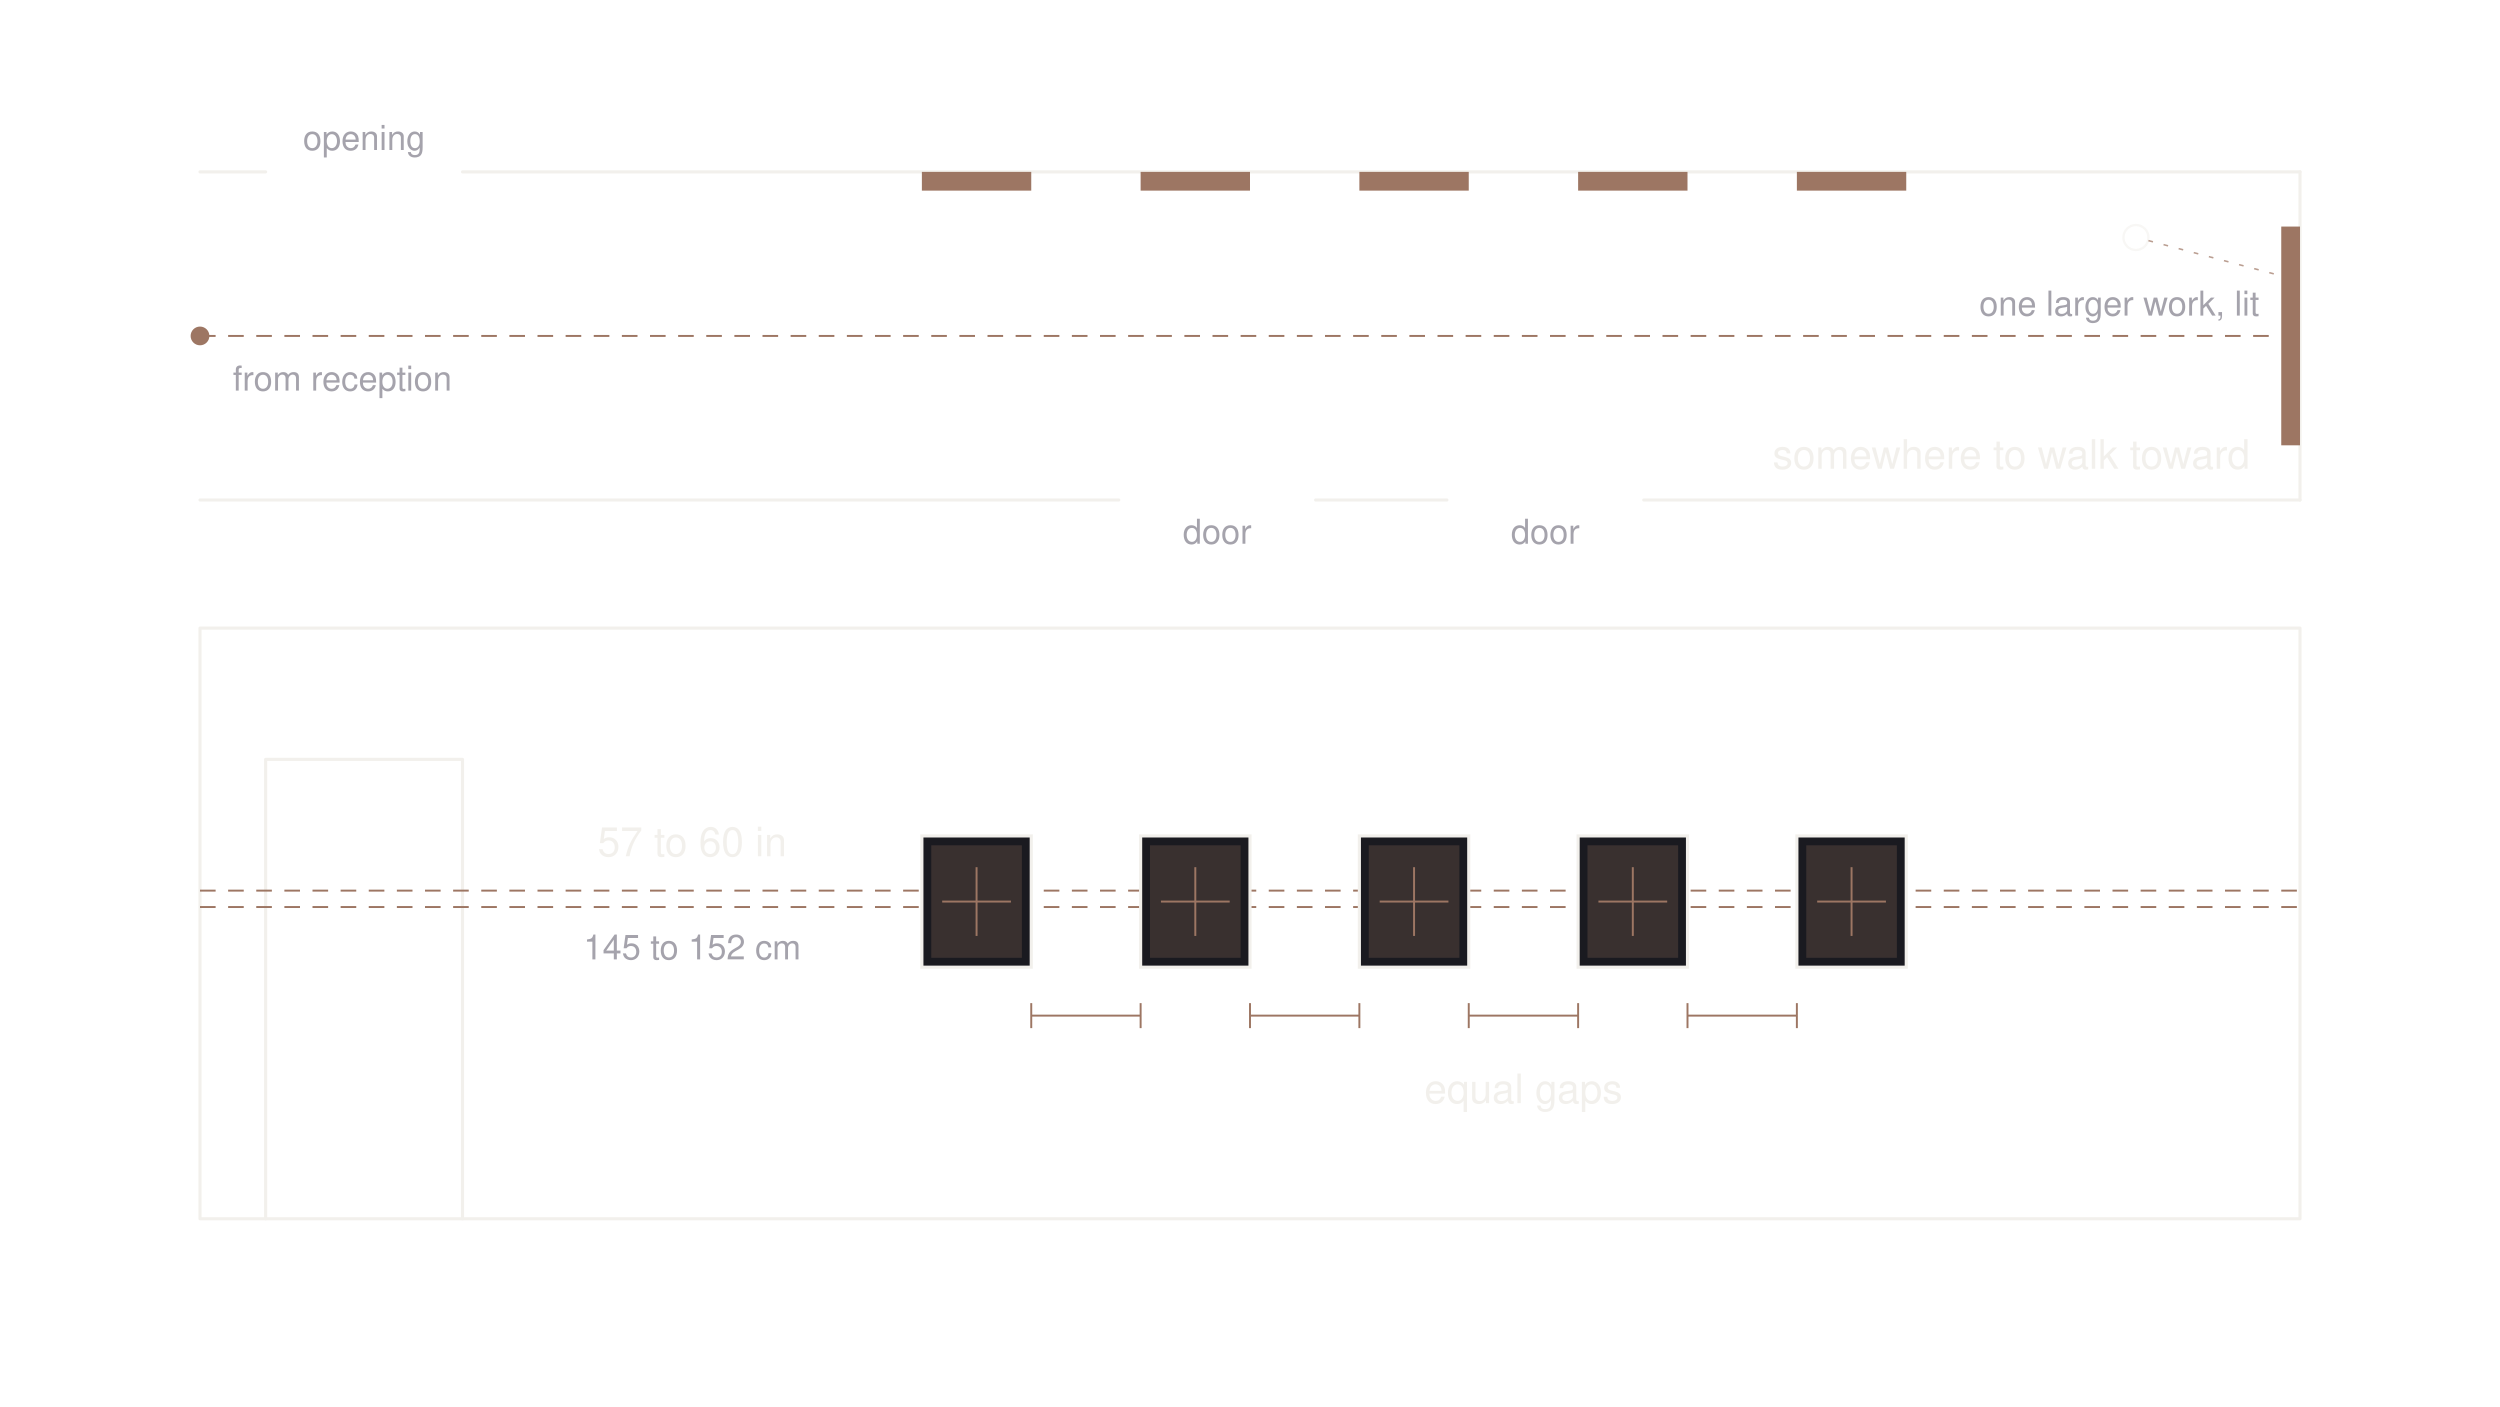
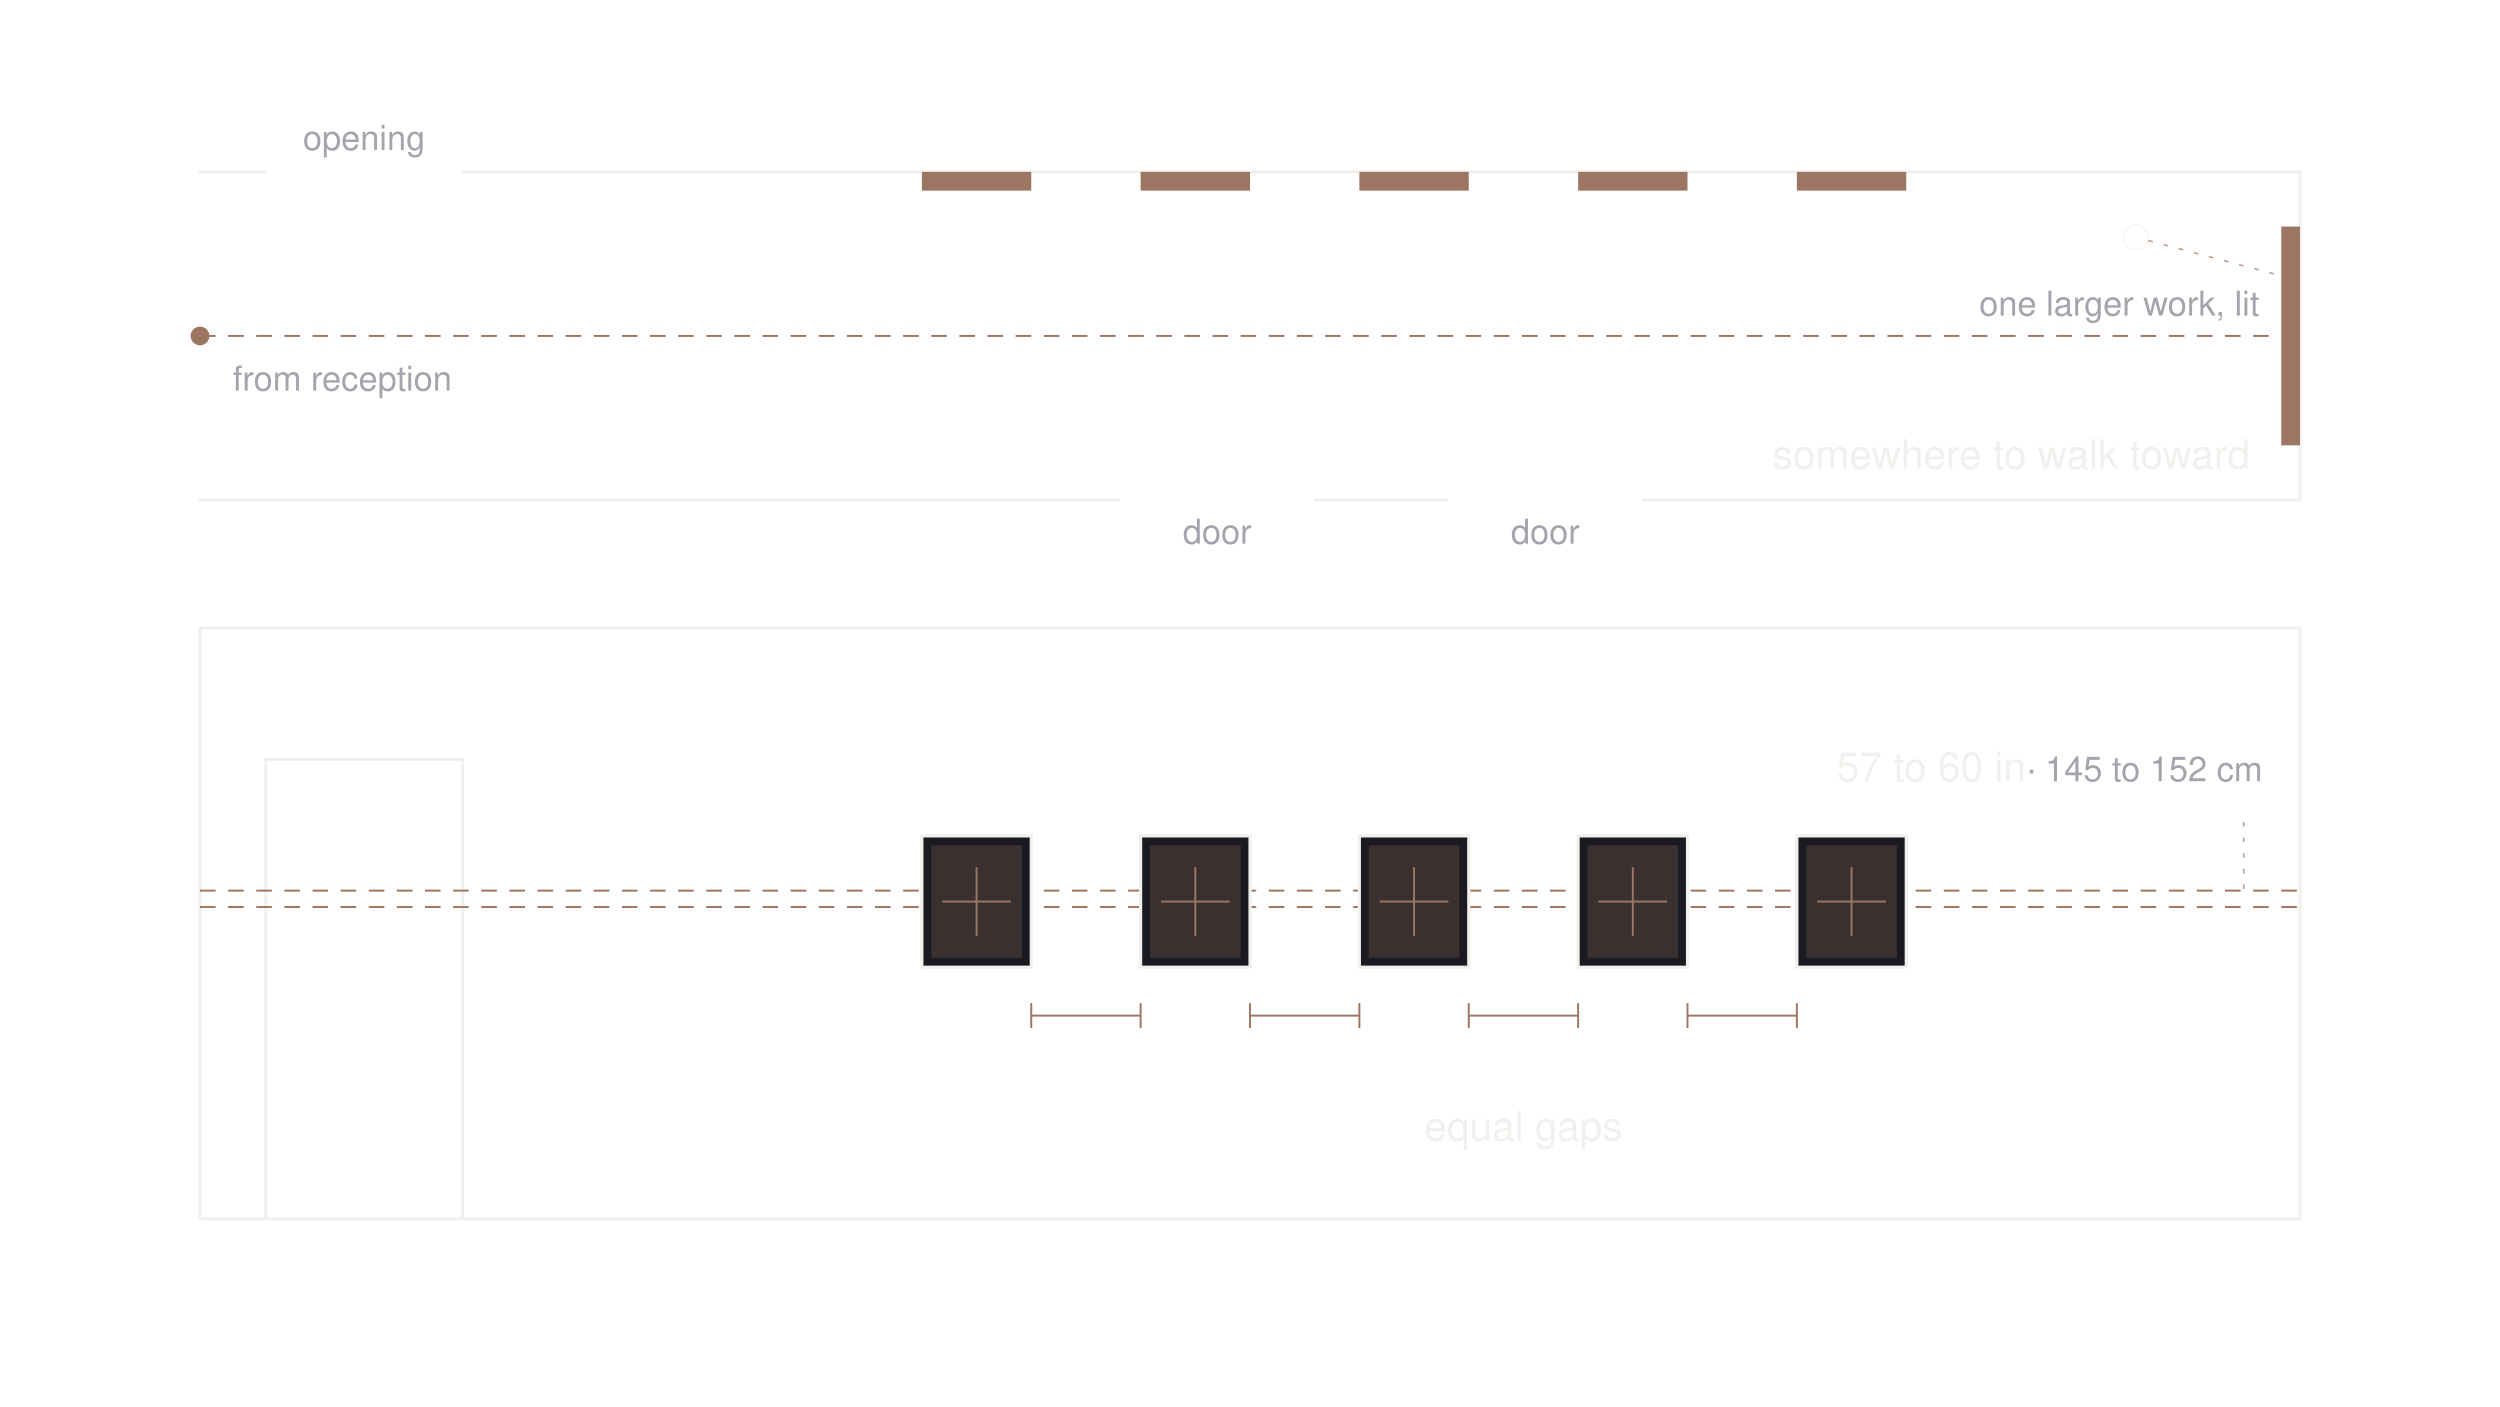
<svg xmlns="http://www.w3.org/2000/svg" viewBox="0 0 1600 900" width="1600" height="900" role="img" aria-labelledby="t d">
  <style>
  .ink{stroke:#F2F0EC;fill:none;stroke-width:2;stroke-linecap:round;stroke-linejoin:round}
  .soft{stroke:#F2F0EC;stroke-opacity:.55;fill:none;stroke-width:1.5;stroke-linejoin:round}
  .frame{fill:#1A1A20;stroke:#F2F0EC;stroke-width:2}
  .art{fill:#9D7663;fill-opacity:.24}
  .dim{stroke:#9D7663;fill:none;stroke-width:1.25}
  .eye{stroke:#9D7663;fill:none;stroke-width:1.25;stroke-dasharray:10 8}
  .lead{stroke:#9D7663;fill:none;stroke-width:1;stroke-dasharray:3 7;stroke-opacity:.7}
  .l1,.l2{font-family:'Plus Jakarta Sans',Helvetica,Arial,sans-serif;fill:#F2F0EC;font-size:26px;font-weight:500}
  .l2{fill:#A5A3AC;font-size:22px;font-weight:400}
  .tp{fill:#9D7663}
  @media (max-width:560px){
-     .l1{font-size:52px}
+     .l1{font-size:64px}
    .l2{display:none}
    .ink,.frame{stroke-width:3.5}
    .soft{stroke-width:3}
    .dim,.eye{stroke-width:2.75}
  }
  @media (max-width:220px){
    .l1{display:none}
  }
</style>
  <line class="ink" x1="128" y1="110" x2="170" y2="110" />
  <line class="ink" x1="296" y1="110" x2="1472" y2="110" />
  <line class="ink" x1="128" y1="320" x2="716" y2="320" />
  <line class="ink" x1="842" y1="320" x2="926" y2="320" />
  <line class="ink" x1="1052" y1="320" x2="1472" y2="320" />
  <line class="ink" x1="1472" y1="110" x2="1472" y2="320" />
  <rect class="tp" x="590" y="110" width="70" height="12" />
  <rect class="tp" x="730" y="110" width="70" height="12" />
  <rect class="tp" x="870" y="110" width="70" height="12" />
  <rect class="tp" x="1010" y="110" width="70" height="12" />
  <rect class="tp" x="1150" y="110" width="70" height="12" />
  <rect class="tp" x="1460" y="145" width="12" height="140" />
  <circle class="soft" cx="1367" cy="152" r="8" />
  <line class="lead" x1="1375" y1="154" x2="1458" y2="176" />
  <line class="eye" x1="128" y1="215" x2="1458" y2="215" />
  <circle class="tp" cx="128" cy="215" r="6" />
  <rect class="ink" x="128" y="402" width="1344" height="378" />
  <path class="ink" d="M170 780 L170 486 L296 486 L296 780" />
  <line class="eye" x1="128" y1="580.5" x2="1472" y2="580.5" />
  <line class="eye" x1="128" y1="570" x2="1472" y2="570" />
  <rect class="frame" x="590" y="535" width="70" height="84" />
  <rect class="art" x="596" y="541" width="58" height="72" />
  <line class="dim" x1="603" y1="577" x2="647" y2="577" stroke-width="2" />
  <line class="dim" x1="625" y1="555" x2="625" y2="599" stroke-width="2" />
  <rect class="frame" x="730" y="535" width="70" height="84" />
  <rect class="art" x="736" y="541" width="58" height="72" />
  <line class="dim" x1="743" y1="577" x2="787" y2="577" stroke-width="2" />
  <line class="dim" x1="765" y1="555" x2="765" y2="599" stroke-width="2" />
  <rect class="frame" x="870" y="535" width="70" height="84" />
  <rect class="art" x="876" y="541" width="58" height="72" />
  <line class="dim" x1="883" y1="577" x2="927" y2="577" stroke-width="2" />
  <line class="dim" x1="905" y1="555" x2="905" y2="599" stroke-width="2" />
  <rect class="frame" x="1010" y="535" width="70" height="84" />
  <rect class="art" x="1016" y="541" width="58" height="72" />
  <line class="dim" x1="1023" y1="577" x2="1067" y2="577" stroke-width="2" />
  <line class="dim" x1="1045" y1="555" x2="1045" y2="599" stroke-width="2" />
  <rect class="frame" x="1150" y="535" width="70" height="84" />
  <rect class="art" x="1156" y="541" width="58" height="72" />
  <line class="dim" x1="1163" y1="577" x2="1207" y2="577" stroke-width="2" />
  <line class="dim" x1="1185" y1="555" x2="1185" y2="599" stroke-width="2" />
  <line class="dim" x1="660" y1="650" x2="730" y2="650" />
  <line class="dim" x1="660" y1="642" x2="660" y2="658" />
  <line class="dim" x1="730" y1="642" x2="730" y2="658" />
  <line class="dim" x1="800" y1="650" x2="870" y2="650" />
  <line class="dim" x1="800" y1="642" x2="800" y2="658" />
  <line class="dim" x1="870" y1="642" x2="870" y2="658" />
  <line class="dim" x1="940" y1="650" x2="1010" y2="650" />
  <line class="dim" x1="940" y1="642" x2="940" y2="658" />
  <line class="dim" x1="1010" y1="642" x2="1010" y2="658" />
  <line class="dim" x1="1080" y1="650" x2="1150" y2="650" />
  <line class="dim" x1="1080" y1="642" x2="1080" y2="658" />
  <line class="dim" x1="1150" y1="642" x2="1150" y2="658" />
-   <text class="l1" x="443" y="548" text-anchor="middle">57 to 60 in<tspan class="l2" x="443" dy="66">145 to 152 cm</tspan>
+   <text class="l1" x="1448" y="500" text-anchor="end">57 to 60 in<tspan class="l2"> · 145 to 152 cm</tspan>
  </text>
-   <text class="l1" x="975" y="706" text-anchor="middle">equal gaps</text>
+   <line class="lead" x1="1436" y1="526" x2="1436" y2="570" />
+   <text class="l1" x="975" y="730" text-anchor="middle">equal gaps</text>
  <text class="l1" x="1440" y="300" text-anchor="end">somewhere to walk toward</text>
  <text class="l2" x="1446" y="202" text-anchor="end">one larger work, lit</text>
  <text class="l2" x="149" y="250">from reception</text>
  <text class="l2" x="233" y="96" text-anchor="middle">opening</text>
  <text class="l2" x="779" y="348" text-anchor="middle">door</text>
  <text class="l2" x="989" y="348" text-anchor="middle">door</text>
</svg>
